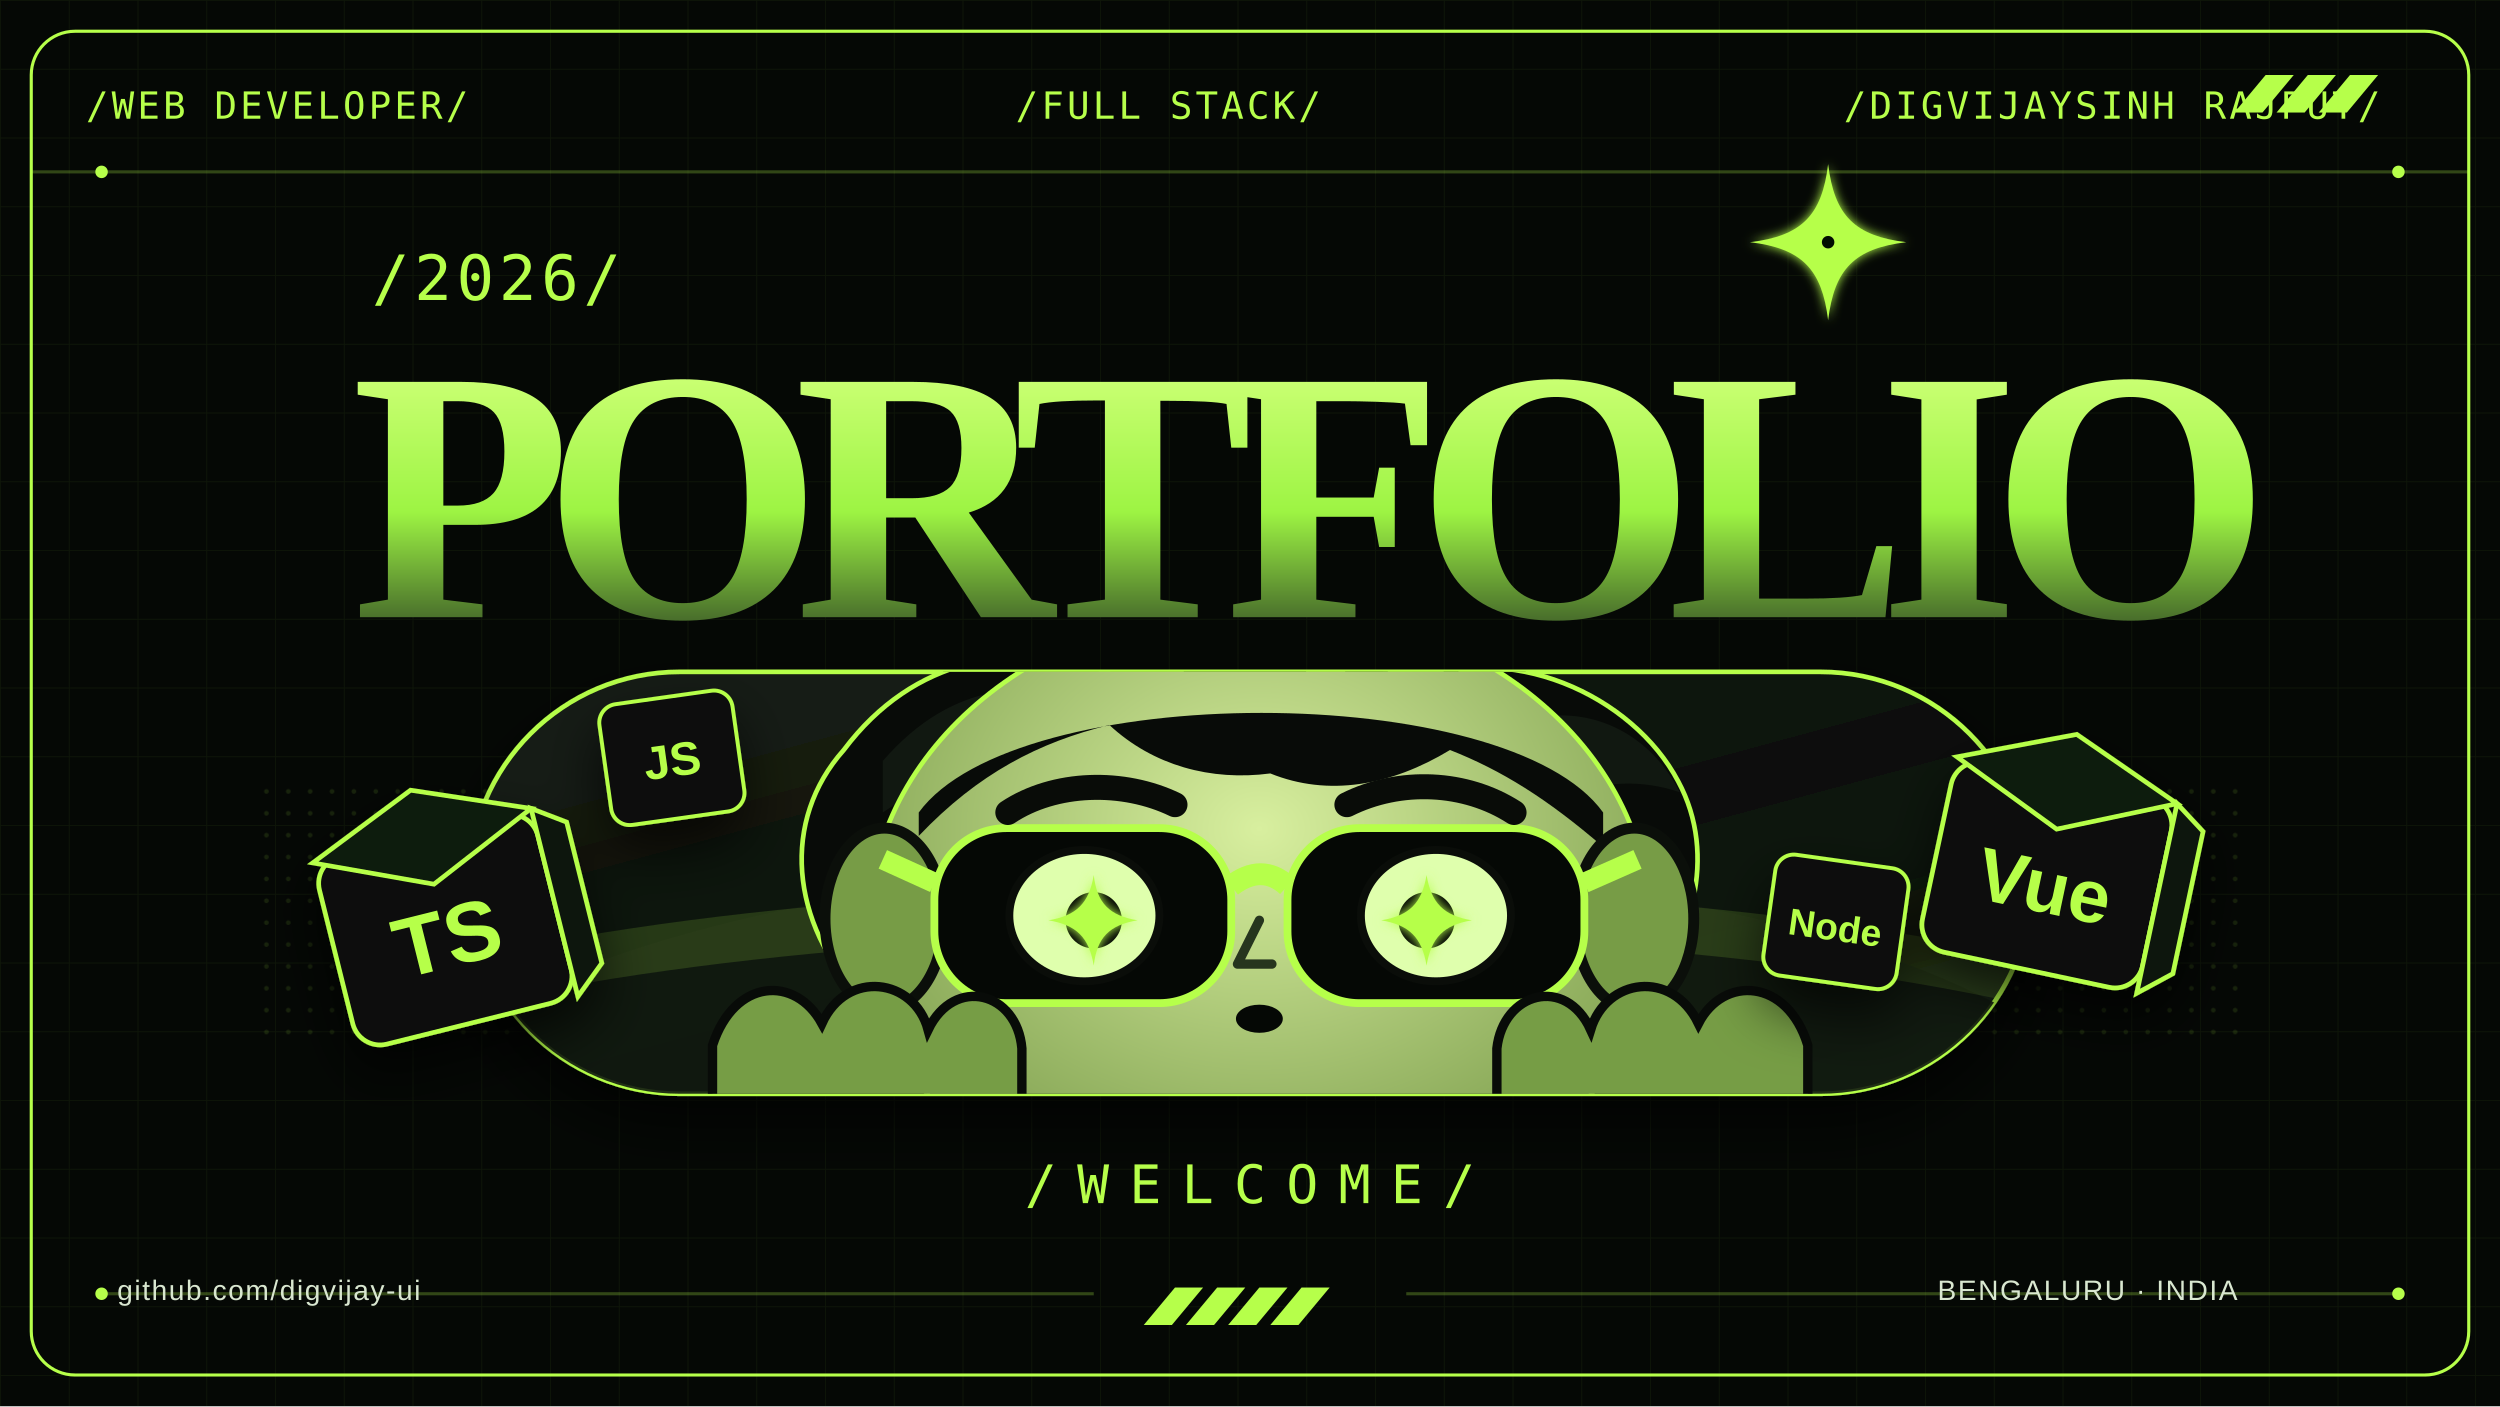
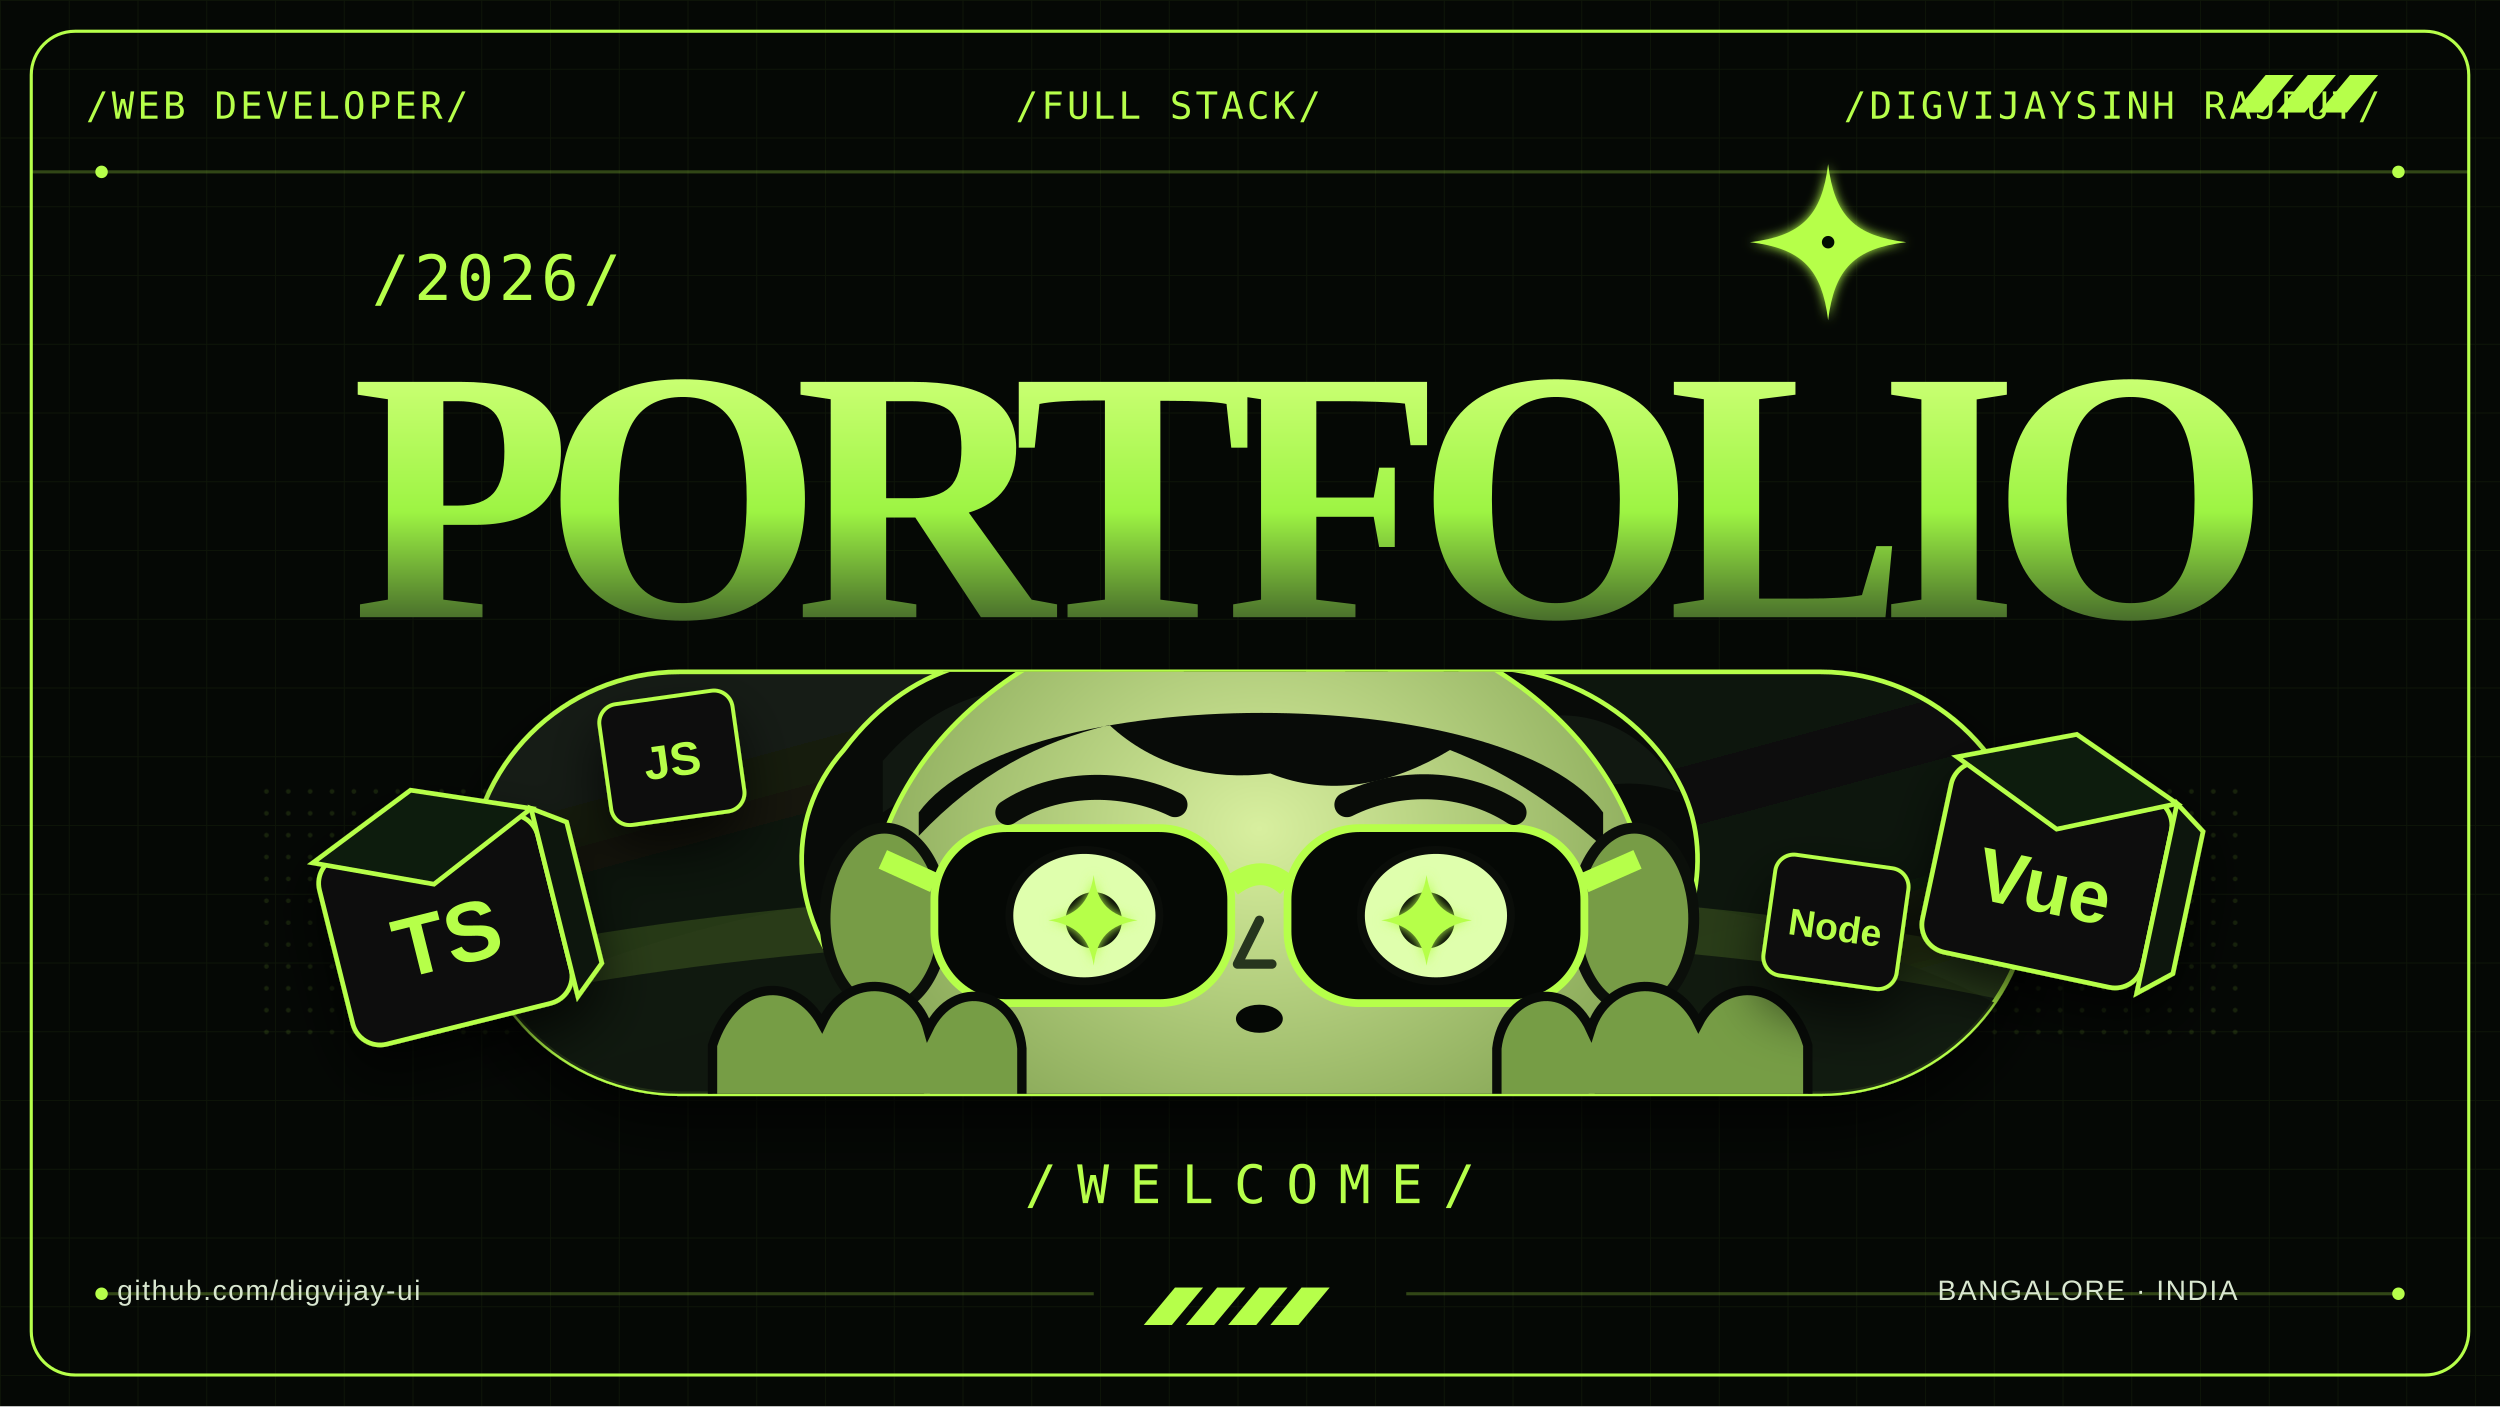
<svg xmlns="http://www.w3.org/2000/svg" width="1600" height="900" viewBox="0 0 1600 900" role="img" aria-labelledby="title desc">
  <defs>
    <linearGradient id="titleGrad" x1="0" y1="0" x2="0" y2="1">
      <stop offset="0" stop-color="#c9ff72" />
      <stop offset="0.55" stop-color="#9df443" />
      <stop offset="1" stop-color="#486d2b" />
    </linearGradient>
    <linearGradient id="panelGrad" x1="0" y1="0" x2="1" y2="1">
      <stop offset="0" stop-color="#182115" />
      <stop offset="0.55" stop-color="#0b100b" />
      <stop offset="1" stop-color="#1c2b16" />
    </linearGradient>
    <radialGradient id="skinGrad" cx="50%" cy="35%" r="75%">
      <stop offset="0" stop-color="#d8ef9f" />
      <stop offset="1" stop-color="#6b8e3d" />
    </radialGradient>
    <pattern id="grid" width="44" height="44" patternUnits="userSpaceOnUse">
      <path d="M44 0H0V44" fill="none" stroke="#97d941" stroke-opacity="0.07" stroke-width="1" />
    </pattern>
    <pattern id="dots" width="14" height="14" patternUnits="userSpaceOnUse">
      <circle cx="2.5" cy="2.5" r="1.5" fill="#b6ff4a" fill-opacity="0.18" />
    </pattern>
    <filter id="glow" x="-80%" y="-80%" width="260%" height="260%">
      <feGaussianBlur stdDeviation="7" result="blur" />
      <feMerge>
        <feMergeNode in="blur" />
        <feMergeNode in="SourceGraphic" />
      </feMerge>
    </filter>
    <filter id="softGlow" x="-80%" y="-80%" width="260%" height="260%">
      <feGaussianBlur stdDeviation="3.5" result="blur" />
      <feMerge>
        <feMergeNode in="blur" />
        <feMergeNode in="SourceGraphic" />
      </feMerge>
    </filter>
    <filter id="shadow" x="-50%" y="-50%" width="200%" height="200%">
      <feDropShadow dx="0" dy="18" stdDeviation="18" flood-color="#000" flood-opacity="0.7" />
    </filter>
    <clipPath id="capsuleClip">
      <rect x="300" y="430" width="1000" height="270" rx="135" />
    </clipPath>
  </defs>
  <rect width="1600" height="900" fill="#050805" />
  <rect width="1600" height="900" fill="url(#grid)" />
  <rect x="20" y="20" width="1560" height="860" rx="28" fill="none" stroke="#b6ff4a" stroke-width="2" />
  <path d="M20 110H1580M65 828H700M900 828H1535" stroke="#b6ff4a" stroke-opacity="0.25" stroke-width="2" />
  <circle cx="65" cy="110" r="4" fill="#b6ff4a" />
  <circle cx="1535" cy="110" r="4" fill="#b6ff4a" />
  <circle cx="65" cy="828" r="4" fill="#b6ff4a" />
  <circle cx="1535" cy="828" r="4" fill="#b6ff4a" />
  <g fill="#b6ff4a" font-family="ui-monospace, SFMono-Regular, Menlo, Consolas, monospace" font-size="24" letter-spacing="2">
    <text x="55" y="76">/WEB DEVELOPER/</text>
    <text x="650" y="76">/FULL STACK/</text>
    <text x="1180" y="76">/DIGVIJAYSINH RAJPUT/</text>
  </g>
  <text x="238" y="192" fill="#b6ff4a" font-family="ui-monospace, monospace" font-size="40" letter-spacing="3">/2026/</text>
  <text x="225" y="395" fill="url(#titleGrad)" font-family="Georgia, 'Times New Roman', serif" font-size="230" font-weight="700" letter-spacing="-18">PORTFOLIO</text>
  <g transform="translate(1170 155)" fill="#b6ff4a" filter="url(#softGlow)">
    <path d="M0-50C4-17 17-4 50 0C17 4 4 17 0 50C-4 17-17 4-50 0C-17-4-4-17 0-50Z" />
    <circle cx="0" cy="0" r="4" fill="#050805" />
  </g>
  <rect x="165" y="500" width="165" height="170" fill="url(#dots)" opacity="0.6" />
  <rect x="1270" y="500" width="165" height="170" fill="url(#dots)" opacity="0.6" />
  <rect x="300" y="430" width="1000" height="270" rx="135" fill="url(#panelGrad)" stroke="#b6ff4a" stroke-width="3" filter="url(#shadow)" />
  <g clip-path="url(#capsuleClip)">
    <path d="M300 655C520 520 1080 520 1300 655V730H300Z" fill="#111a0f" opacity="0.9" />
    <path d="M220 650C500 560 1100 560 1380 650" fill="none" stroke="#b6ff4a" stroke-opacity="0.15" stroke-width="30" />
    <path d="M540 480C585 420 650 410 708 430C760 390 850 400 900 438C965 408 1045 445 1074 500C1100 548 1082 605 1050 640H552C505 590 500 525 540 480Z" fill="#080b08" stroke="#b6ff4a" stroke-width="3" />
    <path d="M565 487C610 435 663 432 720 454C749 422 807 414 850 436C887 411 948 425 980 460C1020 451 1057 471 1075 507C1025 490 980 515 943 545C900 515 867 497 821 500C775 475 731 480 696 518C650 490 608 490 565 520Z" fill="#111811" />
    <ellipse cx="806" cy="592" rx="250" ry="205" fill="url(#skinGrad)" stroke="#b6ff4a" stroke-width="3" />
    <path d="M588 535C626 495 665 475 710 464C738 490 775 500 813 495C850 510 890 503 928 480C961 493 990 511 1026 542V520C965 435 650 435 588 520Z" fill="#080b08" />
    <ellipse cx="566" cy="588" rx="38" ry="58" fill="#779c46" stroke="#0b0f0a" stroke-width="7" />
    <ellipse cx="1046" cy="588" rx="38" ry="58" fill="#779c46" stroke="#0b0f0a" stroke-width="7" />
    <g fill="#050805" stroke="#b6ff4a" stroke-width="5">
      <rect x="598" y="530" width="190" height="112" rx="46" />
      <rect x="824" y="530" width="190" height="112" rx="46" />
      <path d="M788 567C801 557 813 557 824 567" fill="none" stroke-width="14" />
      <path d="M598 565L565 550M1014 565L1048 550" fill="none" stroke-width="13" />
    </g>
    <g fill="#dfffad" stroke="#0a0d09" stroke-width="5">
      <ellipse cx="694" cy="586" rx="48" ry="42" />
      <ellipse cx="919" cy="586" rx="48" ry="42" />
    </g>
    <g fill="#050805">
      <circle cx="700" cy="589" r="18" />
      <circle cx="913" cy="589" r="18" />
    </g>
    <g fill="#b6ff4a" filter="url(#softGlow)">
      <path d="M700 560C702 578 710 586 728 589C710 592 702 600 700 618C697 600 689 592 671 589C689 586 697 578 700 560Z" />
      <path d="M913 560C916 578 924 586 942 589C924 592 916 600 913 618C910 600 902 592 884 589C902 586 910 578 913 560Z" />
    </g>
    <path d="M645 520C675 500 719 499 752 515M862 515C896 498 938 500 969 520" fill="none" stroke="#090c08" stroke-width="16" stroke-linecap="round" />
    <path d="M806 589L792 617L814 617" fill="none" stroke="#26351e" stroke-width="6" stroke-linecap="round" stroke-linejoin="round" />
    <ellipse cx="806" cy="652" rx="15" ry="9" fill="#050805" />
    <g fill="#769d45" stroke="#080b08" stroke-width="6">
      <path d="M456 669C470 626 509 624 526 655C542 620 585 626 594 659C611 624 651 635 654 671V704H456Z" />
      <path d="M958 671C962 635 1002 624 1018 659C1028 626 1070 620 1087 655C1103 624 1144 626 1157 669V704H958Z" />
    </g>
  </g>
  <g filter="url(#shadow)" font-family="Arial, sans-serif" font-weight="700" text-anchor="middle">
    <g transform="translate(285 595) rotate(-14)">
      <rect x="-72" y="-62" width="144" height="124" rx="18" fill="#0a0f09" stroke="#b6ff4a" stroke-width="3" />
      <path d="M-72-62L0-92L72-62L0-30Z" fill="#111a0f" stroke="#b6ff4a" stroke-width="3" />
      <path d="M72-62L92-48V45L72 62Z" fill="#0f170e" stroke="#b6ff4a" stroke-width="3" />
      <text x="0" y="24" fill="#b6ff4a" font-size="54">TS</text>
    </g>
    <g transform="translate(1310 560) rotate(12)">
      <rect x="-72" y="-62" width="144" height="124" rx="18" fill="#0a0f09" stroke="#b6ff4a" stroke-width="3" />
      <path d="M-72-62L0-92L72-62L0-30Z" fill="#111a0f" stroke="#b6ff4a" stroke-width="3" />
      <path d="M72-62L92-48V45L72 62Z" fill="#0f170e" stroke="#b6ff4a" stroke-width="3" />
      <text x="0" y="24" fill="#b6ff4a" font-size="48">Vue</text>
    </g>
    <g transform="translate(430 485) rotate(-8)">
      <rect x="-43" y="-39" width="86" height="78" rx="12" fill="#0a0f09" stroke="#b6ff4a" stroke-width="2.5" />
      <text x="0" y="12" fill="#b6ff4a" font-size="30">JS</text>
    </g>
    <g transform="translate(1175 590) rotate(8)">
      <rect x="-43" y="-39" width="86" height="78" rx="12" fill="#0a0f09" stroke="#b6ff4a" stroke-width="2.5" />
      <text x="0" y="12" fill="#b6ff4a" font-size="24">Node</text>
    </g>
  </g>
  <text x="800" y="770" text-anchor="middle" fill="#b6ff4a" font-family="ui-monospace, monospace" font-size="34" letter-spacing="13">/WELCOME/</text>
  <text x="75" y="832" fill="#d9e7d0" font-family="Arial, sans-serif" font-size="18" letter-spacing="1">github.com/digvijay-ui</text>
-   <text x="1240" y="832" fill="#d9e7d0" font-family="Arial, sans-serif" font-size="18" letter-spacing="1">BENGALURU · INDIA</text>
+   <text x="1240" y="832" fill="#d9e7d0" font-family="Arial, sans-serif" font-size="18" letter-spacing="1">BANGALORE · INDIA</text>
  <g fill="#b6ff4a">
    <path d="M1450 48h18l-20 24h-18zM1477 48h18l-20 24h-18zM1504 48h18l-20 24h-18z" />
    <path d="M752 824h18l-20 24h-18zM779 824h18l-20 24h-18zM806 824h18l-20 24h-18zM833 824h18l-20 24h-18z" />
  </g>
</svg>
